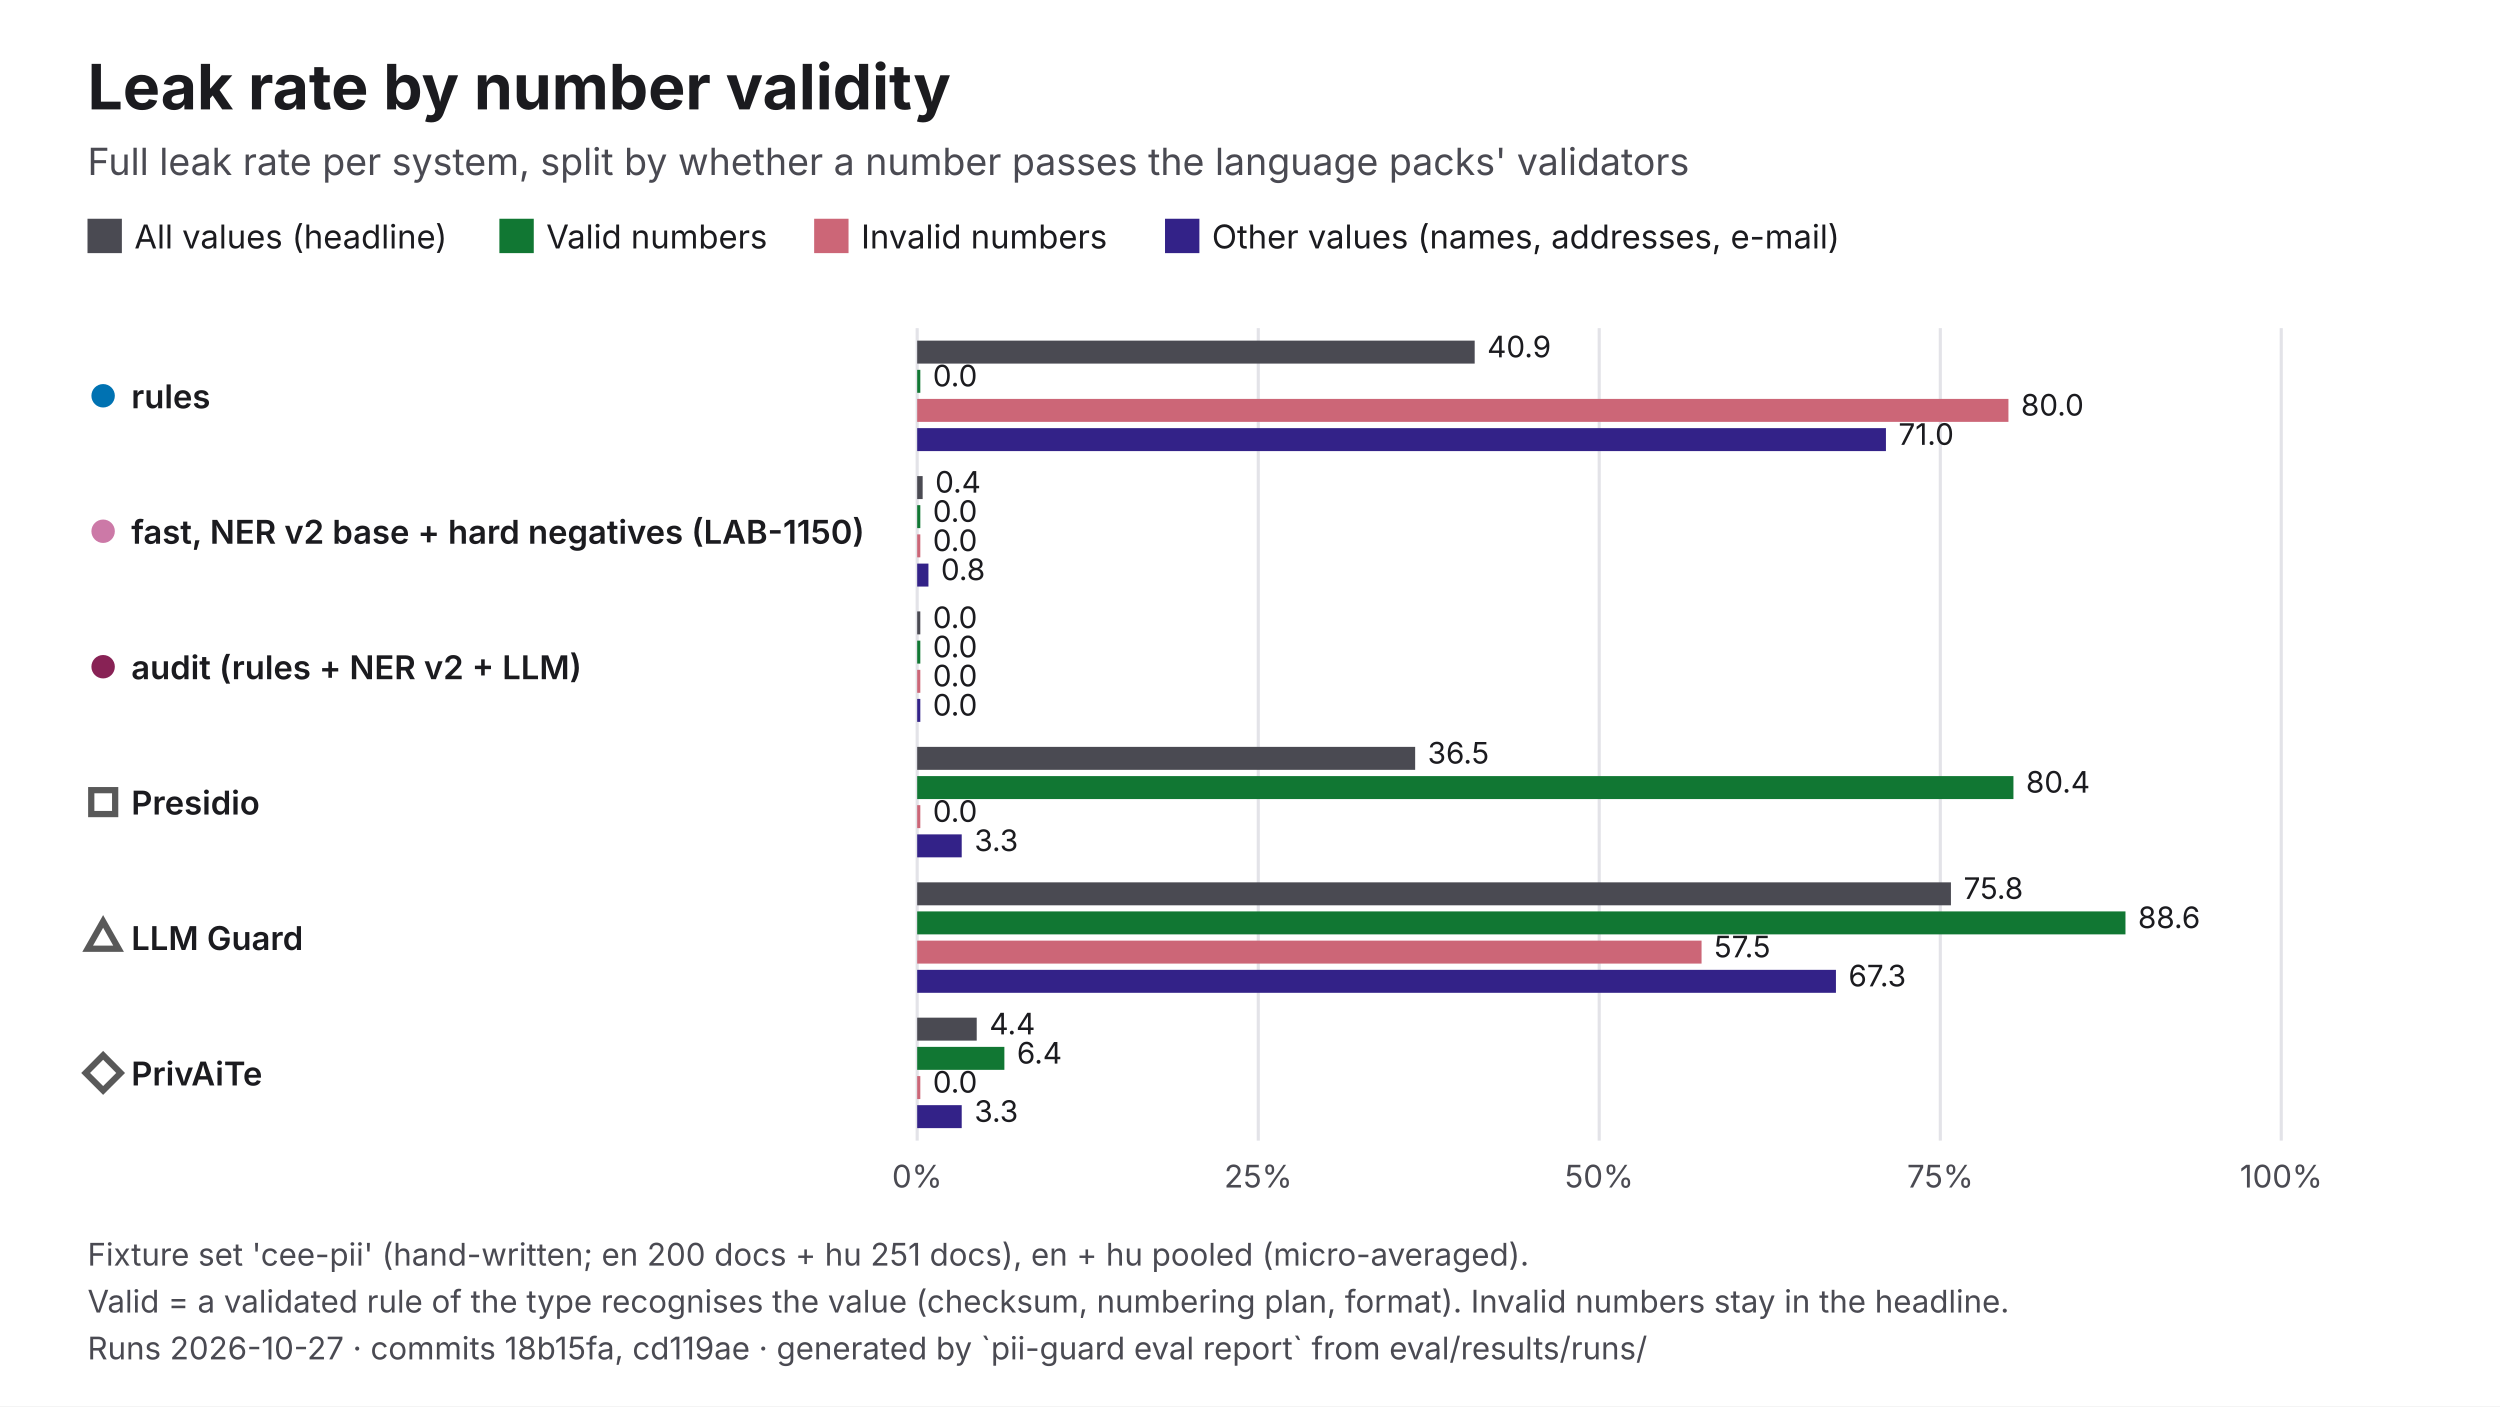
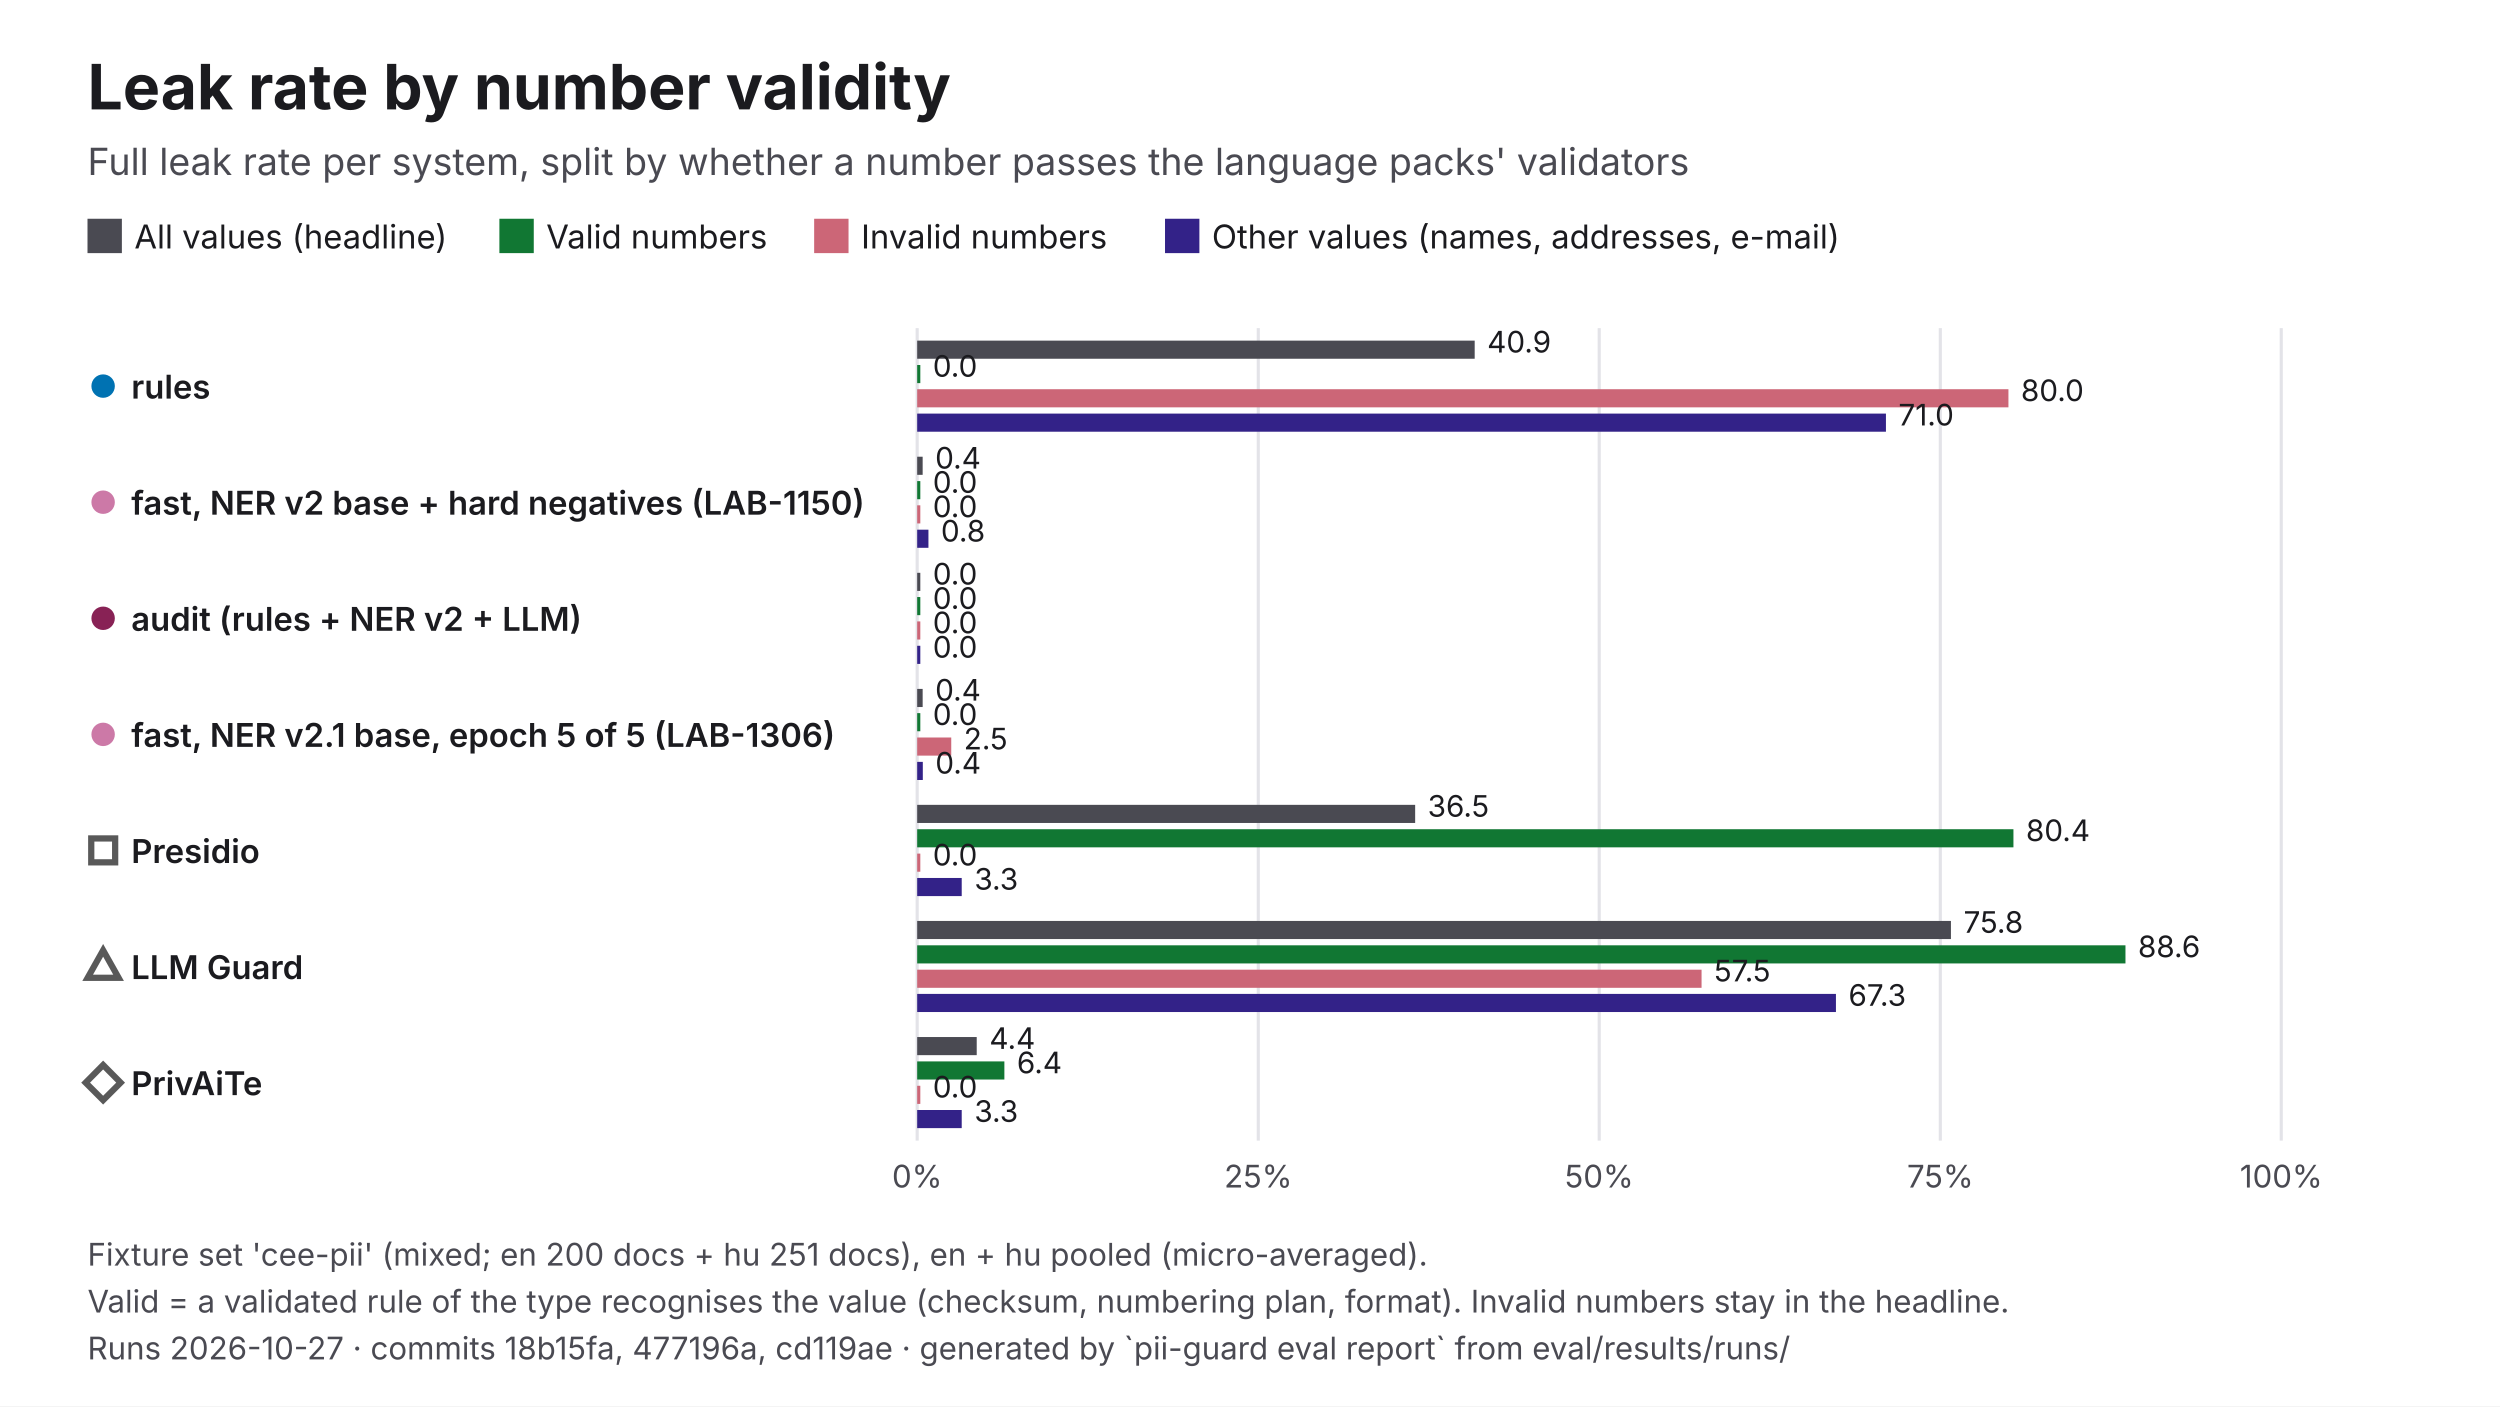
<svg xmlns="http://www.w3.org/2000/svg" viewBox="0 0 1600 900" width="1600" height="900" role="img" aria-labelledby="t d" font-family="Inter, 'Helvetica Neue', Helvetica, Arial, sans-serif">
  <rect width="1600" height="900" fill="#FFFFFF" />
  <text x="56" y="70" font-size="40" fill="#1B1B1F" font-weight="700">Leak rate by number validity</text>
  <text x="56" y="112" font-size="24" fill="#4A4A52">Full leak rate per system, split by whether a number passes the language packs' validators</text>
  <rect x="56" y="140" width="22" height="22" fill="#4A4A52" />
  <text x="86" y="159" font-size="21" fill="#1B1B1F">All values (headline)</text>
  <rect x="319.61" y="140" width="22" height="22" fill="#117733" />
  <text x="349.6" y="159" font-size="21" fill="#1B1B1F">Valid numbers</text>
  <rect x="521.06" y="140" width="22" height="22" fill="#CC6677" />
  <text x="551.1" y="159" font-size="21" fill="#1B1B1F">Invalid numbers</text>
  <rect x="745.61" y="140" width="22" height="22" fill="#332288" />
  <text x="775.6" y="159" font-size="21" fill="#1B1B1F">Other values (names, addresses, e-mail)</text>
  <line x1="587" y1="210" x2="587" y2="730" stroke="#E3E3E8" stroke-width="2" />
  <text x="587" y="760" font-size="20" fill="#4A4A52" text-anchor="middle">0%</text>
  <line x1="805.3" y1="210" x2="805.3" y2="730" stroke="#E3E3E8" stroke-width="2" />
  <text x="805.3" y="760" font-size="20" fill="#4A4A52" text-anchor="middle">25%</text>
  <line x1="1023.5" y1="210" x2="1023.5" y2="730" stroke="#E3E3E8" stroke-width="2" />
  <text x="1023.5" y="760" font-size="20" fill="#4A4A52" text-anchor="middle">50%</text>
  <line x1="1241.8" y1="210" x2="1241.8" y2="730" stroke="#E3E3E8" stroke-width="2" />
  <text x="1241.8" y="760" font-size="20" fill="#4A4A52" text-anchor="middle">75%</text>
  <line x1="1460" y1="210" x2="1460" y2="730" stroke="#E3E3E8" stroke-width="2" />
  <text x="1460" y="760" font-size="20" fill="#4A4A52" text-anchor="middle">100%</text>
-   <circle cx="66" cy="253.3" r="9" fill="#0072B2" stroke="#FFFFFF" stroke-width="3" />
-   <text x="84" y="261.3" font-size="21" fill="#1B1B1F" font-weight="600">rules</text>
-   <rect x="587" y="218" width="356.8" height="14.7" fill="#4A4A52" />
-   <text x="951.8" y="228.7" font-size="19" fill="#1B1B1F">40.9</text>
-   <rect x="587" y="236.7" width="2" height="14.7" fill="#117733" />
-   <text x="597" y="247.3" font-size="19" fill="#1B1B1F">0.0</text>
-   <rect x="587" y="255.3" width="698.4" height="14.7" fill="#CC6677" />
-   <text x="1293.4" y="266" font-size="19" fill="#1B1B1F">80.0</text>
-   <rect x="587" y="274" width="620" height="14.7" fill="#332288" />
-   <text x="1215" y="284.7" font-size="19" fill="#1B1B1F">71.0</text>
-   <circle cx="66" cy="340" r="9" fill="#CC79A7" stroke="#FFFFFF" stroke-width="3" />
-   <text x="84" y="348" font-size="21" fill="#1B1B1F" font-weight="600">fast, NER v2 base + hard negatives (LAB-1150)</text>
-   <rect x="587" y="304.7" width="3.5" height="14.7" fill="#4A4A52" />
-   <text x="598.5" y="315.3" font-size="19" fill="#1B1B1F">0.4</text>
-   <rect x="587" y="323.3" width="2" height="14.7" fill="#117733" />
-   <text x="597" y="334" font-size="19" fill="#1B1B1F">0.0</text>
-   <rect x="587" y="342" width="2" height="14.7" fill="#CC6677" />
-   <text x="597" y="352.7" font-size="19" fill="#1B1B1F">0.0</text>
-   <rect x="587" y="360.7" width="7.2" height="14.7" fill="#332288" />
-   <text x="602.2" y="371.3" font-size="19" fill="#1B1B1F">0.8</text>
-   <circle cx="66" cy="426.7" r="9" fill="#882255" stroke="#FFFFFF" stroke-width="3" />
-   <text x="84" y="434.7" font-size="21" fill="#1B1B1F" font-weight="600">audit (rules + NER v2 + LLM)</text>
-   <rect x="587" y="391.3" width="2" height="14.7" fill="#4A4A52" />
-   <text x="597" y="402" font-size="19" fill="#1B1B1F">0.0</text>
-   <rect x="587" y="410" width="2" height="14.7" fill="#117733" />
-   <text x="597" y="420.7" font-size="19" fill="#1B1B1F">0.0</text>
-   <rect x="587" y="428.7" width="2" height="14.7" fill="#CC6677" />
-   <text x="597" y="439.3" font-size="19" fill="#1B1B1F">0.0</text>
-   <rect x="587" y="447.3" width="2" height="14.7" fill="#332288" />
-   <text x="597" y="458" font-size="19" fill="#1B1B1F">0.0</text>
-   <rect x="58.4" y="505.7" width="15.3" height="15.3" fill="#FFFFFF" stroke="#595959" stroke-width="4" />
-   <text x="84" y="521.3" font-size="21" fill="#1B1B1F" font-weight="600">Presidio</text>
-   <rect x="587" y="478" width="318.7" height="14.7" fill="#4A4A52" />
-   <text x="913.7" y="488.7" font-size="19" fill="#1B1B1F">36.5</text>
-   <rect x="587" y="496.7" width="701.6" height="14.7" fill="#117733" />
-   <text x="1296.6" y="507.3" font-size="19" fill="#1B1B1F">80.4</text>
-   <rect x="587" y="515.3" width="2" height="14.7" fill="#CC6677" />
-   <text x="597" y="526" font-size="19" fill="#1B1B1F">0.0</text>
-   <rect x="587" y="534" width="28.5" height="14.7" fill="#332288" />
-   <text x="623.6" y="544.7" font-size="19" fill="#1B1B1F">3.3</text>
-   <polygon points="66,589.7 75.9,607.2 56.1,607.2" fill="#FFFFFF" stroke="#595959" stroke-width="4" />
-   <text x="84" y="608" font-size="21" fill="#1B1B1F" font-weight="600">LLM Guard</text>
-   <rect x="587" y="564.7" width="661.6" height="14.7" fill="#4A4A52" />
-   <text x="1256.7" y="575.3" font-size="19" fill="#1B1B1F">75.8</text>
-   <rect x="587" y="583.3" width="773.3" height="14.7" fill="#117733" />
-   <text x="1368.3" y="594" font-size="19" fill="#1B1B1F">88.6</text>
-   <rect x="587" y="602" width="502" height="14.7" fill="#CC6677" />
-   <text x="1097" y="612.7" font-size="19" fill="#1B1B1F">57.5</text>
-   <rect x="587" y="620.7" width="588" height="14.7" fill="#332288" />
-   <text x="1183" y="631.3" font-size="19" fill="#1B1B1F">67.3</text>
-   <polygon points="66,675.4 77.2,686.7 66,697.9 54.8,686.7" fill="#FFFFFF" stroke="#595959" stroke-width="4" />
-   <text x="84" y="694.7" font-size="21" fill="#1B1B1F" font-weight="600">PrivAiTe</text>
-   <rect x="587" y="651.3" width="38.1" height="14.7" fill="#4A4A52" />
-   <text x="633.2" y="662" font-size="19" fill="#1B1B1F">4.4</text>
-   <rect x="587" y="670" width="55.8" height="14.7" fill="#117733" />
-   <text x="650.8" y="680.7" font-size="19" fill="#1B1B1F">6.4</text>
-   <rect x="587" y="688.7" width="2" height="14.7" fill="#CC6677" />
-   <text x="597" y="699.3" font-size="19" fill="#1B1B1F">0.0</text>
-   <rect x="587" y="707.3" width="28.5" height="14.7" fill="#332288" />
+   <circle cx="66" cy="247.1" r="9" fill="#0072B2" stroke="#FFFFFF" stroke-width="3" />
+   <text x="84" y="255.1" font-size="21" fill="#1B1B1F" font-weight="600">rules</text>
+   <rect x="587" y="218" width="356.8" height="11.6" fill="#4A4A52" />
+   <text x="951.8" y="225.6" font-size="19" fill="#1B1B1F">40.9</text>
+   <rect x="587" y="233.6" width="2" height="11.6" fill="#117733" />
+   <text x="597" y="241.1" font-size="19" fill="#1B1B1F">0.0</text>
+   <rect x="587" y="249.1" width="698.4" height="11.6" fill="#CC6677" />
+   <text x="1293.4" y="256.7" font-size="19" fill="#1B1B1F">80.0</text>
+   <rect x="587" y="264.7" width="620" height="11.6" fill="#332288" />
+   <text x="1215" y="272.3" font-size="19" fill="#1B1B1F">71.0</text>
+   <circle cx="66" cy="321.4" r="9" fill="#CC79A7" stroke="#FFFFFF" stroke-width="3" />
+   <text x="84" y="329.4" font-size="21" fill="#1B1B1F" font-weight="600">fast, NER v2 base + hard negatives (LAB-1150)</text>
+   <rect x="587" y="292.3" width="3.5" height="11.6" fill="#4A4A52" />
+   <text x="598.5" y="299.9" font-size="19" fill="#1B1B1F">0.4</text>
+   <rect x="587" y="307.9" width="2" height="11.6" fill="#117733" />
+   <text x="597" y="315.4" font-size="19" fill="#1B1B1F">0.0</text>
+   <rect x="587" y="323.4" width="2" height="11.6" fill="#CC6677" />
+   <text x="597" y="331" font-size="19" fill="#1B1B1F">0.0</text>
+   <rect x="587" y="339" width="7.2" height="11.6" fill="#332288" />
+   <text x="602.2" y="346.6" font-size="19" fill="#1B1B1F">0.8</text>
+   <circle cx="66" cy="395.7" r="9" fill="#882255" stroke="#FFFFFF" stroke-width="3" />
+   <text x="84" y="403.7" font-size="21" fill="#1B1B1F" font-weight="600">audit (rules + NER v2 + LLM)</text>
+   <rect x="587" y="366.6" width="2" height="11.6" fill="#4A4A52" />
+   <text x="597" y="374.1" font-size="19" fill="#1B1B1F">0.0</text>
+   <rect x="587" y="382.1" width="2" height="11.6" fill="#117733" />
+   <text x="597" y="389.7" font-size="19" fill="#1B1B1F">0.0</text>
+   <rect x="587" y="397.7" width="2" height="11.6" fill="#CC6677" />
+   <text x="597" y="405.3" font-size="19" fill="#1B1B1F">0.0</text>
+   <rect x="587" y="413.3" width="2" height="11.6" fill="#332288" />
+   <text x="597" y="420.9" font-size="19" fill="#1B1B1F">0.0</text>
+   <circle cx="66" cy="470" r="9" fill="#CC79A7" stroke="#FFFFFF" stroke-width="3" />
+   <text x="84" y="478" font-size="21" fill="#1B1B1F" font-weight="600">fast, NER v2.1 base, epoch 5 of 5 (LAB-1306)</text>
+   <rect x="587" y="440.9" width="3.5" height="11.6" fill="#4A4A52" />
+   <text x="598.5" y="448.4" font-size="19" fill="#1B1B1F">0.4</text>
+   <rect x="587" y="456.4" width="2" height="11.6" fill="#117733" />
+   <text x="597" y="464" font-size="19" fill="#1B1B1F">0.0</text>
+   <rect x="587" y="472" width="21.8" height="11.6" fill="#CC6677" />
+   <text x="616.8" y="479.6" font-size="19" fill="#1B1B1F">2.5</text>
+   <rect x="587" y="487.6" width="3.6" height="11.6" fill="#332288" />
+   <text x="598.6" y="495.1" font-size="19" fill="#1B1B1F">0.4</text>
+   <rect x="58.4" y="536.6" width="15.3" height="15.3" fill="#FFFFFF" stroke="#595959" stroke-width="4" />
+   <text x="84" y="552.3" font-size="21" fill="#1B1B1F" font-weight="600">Presidio</text>
+   <rect x="587" y="515.1" width="318.7" height="11.6" fill="#4A4A52" />
+   <text x="913.7" y="522.7" font-size="19" fill="#1B1B1F">36.5</text>
+   <rect x="587" y="530.7" width="701.6" height="11.6" fill="#117733" />
+   <text x="1296.6" y="538.3" font-size="19" fill="#1B1B1F">80.4</text>
+   <rect x="587" y="546.3" width="2" height="11.6" fill="#CC6677" />
+   <text x="597" y="553.9" font-size="19" fill="#1B1B1F">0.0</text>
+   <rect x="587" y="561.9" width="28.5" height="11.6" fill="#332288" />
+   <text x="623.6" y="569.4" font-size="19" fill="#1B1B1F">3.3</text>
+   <polygon points="66,608.2 75.9,625.8 56.1,625.8" fill="#FFFFFF" stroke="#595959" stroke-width="4" />
+   <text x="84" y="626.6" font-size="21" fill="#1B1B1F" font-weight="600">LLM Guard</text>
+   <rect x="587" y="589.4" width="661.6" height="11.6" fill="#4A4A52" />
+   <text x="1256.7" y="597" font-size="19" fill="#1B1B1F">75.8</text>
+   <rect x="587" y="605" width="773.3" height="11.6" fill="#117733" />
+   <text x="1368.3" y="612.6" font-size="19" fill="#1B1B1F">88.6</text>
+   <rect x="587" y="620.6" width="502" height="11.6" fill="#CC6677" />
+   <text x="1097" y="628.1" font-size="19" fill="#1B1B1F">57.5</text>
+   <rect x="587" y="636.1" width="588" height="11.6" fill="#332288" />
+   <text x="1183" y="643.7" font-size="19" fill="#1B1B1F">67.3</text>
+   <polygon points="66,681.6 77.2,692.9 66,704.1 54.8,692.9" fill="#FFFFFF" stroke="#595959" stroke-width="4" />
+   <text x="84" y="700.9" font-size="21" fill="#1B1B1F" font-weight="600">PrivAiTe</text>
+   <rect x="587" y="663.7" width="38.1" height="11.6" fill="#4A4A52" />
+   <text x="633.2" y="671.3" font-size="19" fill="#1B1B1F">4.4</text>
+   <rect x="587" y="679.3" width="55.8" height="11.6" fill="#117733" />
+   <text x="650.8" y="686.9" font-size="19" fill="#1B1B1F">6.4</text>
+   <rect x="587" y="694.9" width="2" height="11.6" fill="#CC6677" />
+   <text x="597" y="702.4" font-size="19" fill="#1B1B1F">0.0</text>
+   <rect x="587" y="710.4" width="28.5" height="11.6" fill="#332288" />
  <text x="623.6" y="718" font-size="19" fill="#1B1B1F">3.3</text>
-   <text x="56" y="810" font-size="20" fill="#4A4A52">Fixture set 'cee-pii' (hand-written; en 200 docs + hu 251 docs), en + hu pooled (micro-averaged).</text>
+   <text x="56" y="810" font-size="20" fill="#4A4A52">Fixture set 'cee-pii' (mixed; en 200 docs + hu 251 docs), en + hu pooled (micro-averaged).</text>
  <text x="56" y="840" font-size="20" fill="#4A4A52">Valid = a validated rule of the type recognises the value (checksum, numbering plan, format). Invalid numbers stay in the headline.</text>
-   <text x="56" y="870" font-size="20" fill="#4A4A52">Runs 2026-10-27 · commits 18b15fa, cd119ae · generated by `pii-guard eval report` from eval/results/runs/</text>
+   <text x="56" y="870" font-size="20" fill="#4A4A52">Runs 2026-10-27 · commits 18b15fa, 477196a, cd119ae · generated by `pii-guard eval report` from eval/results/runs/</text>
</svg>
